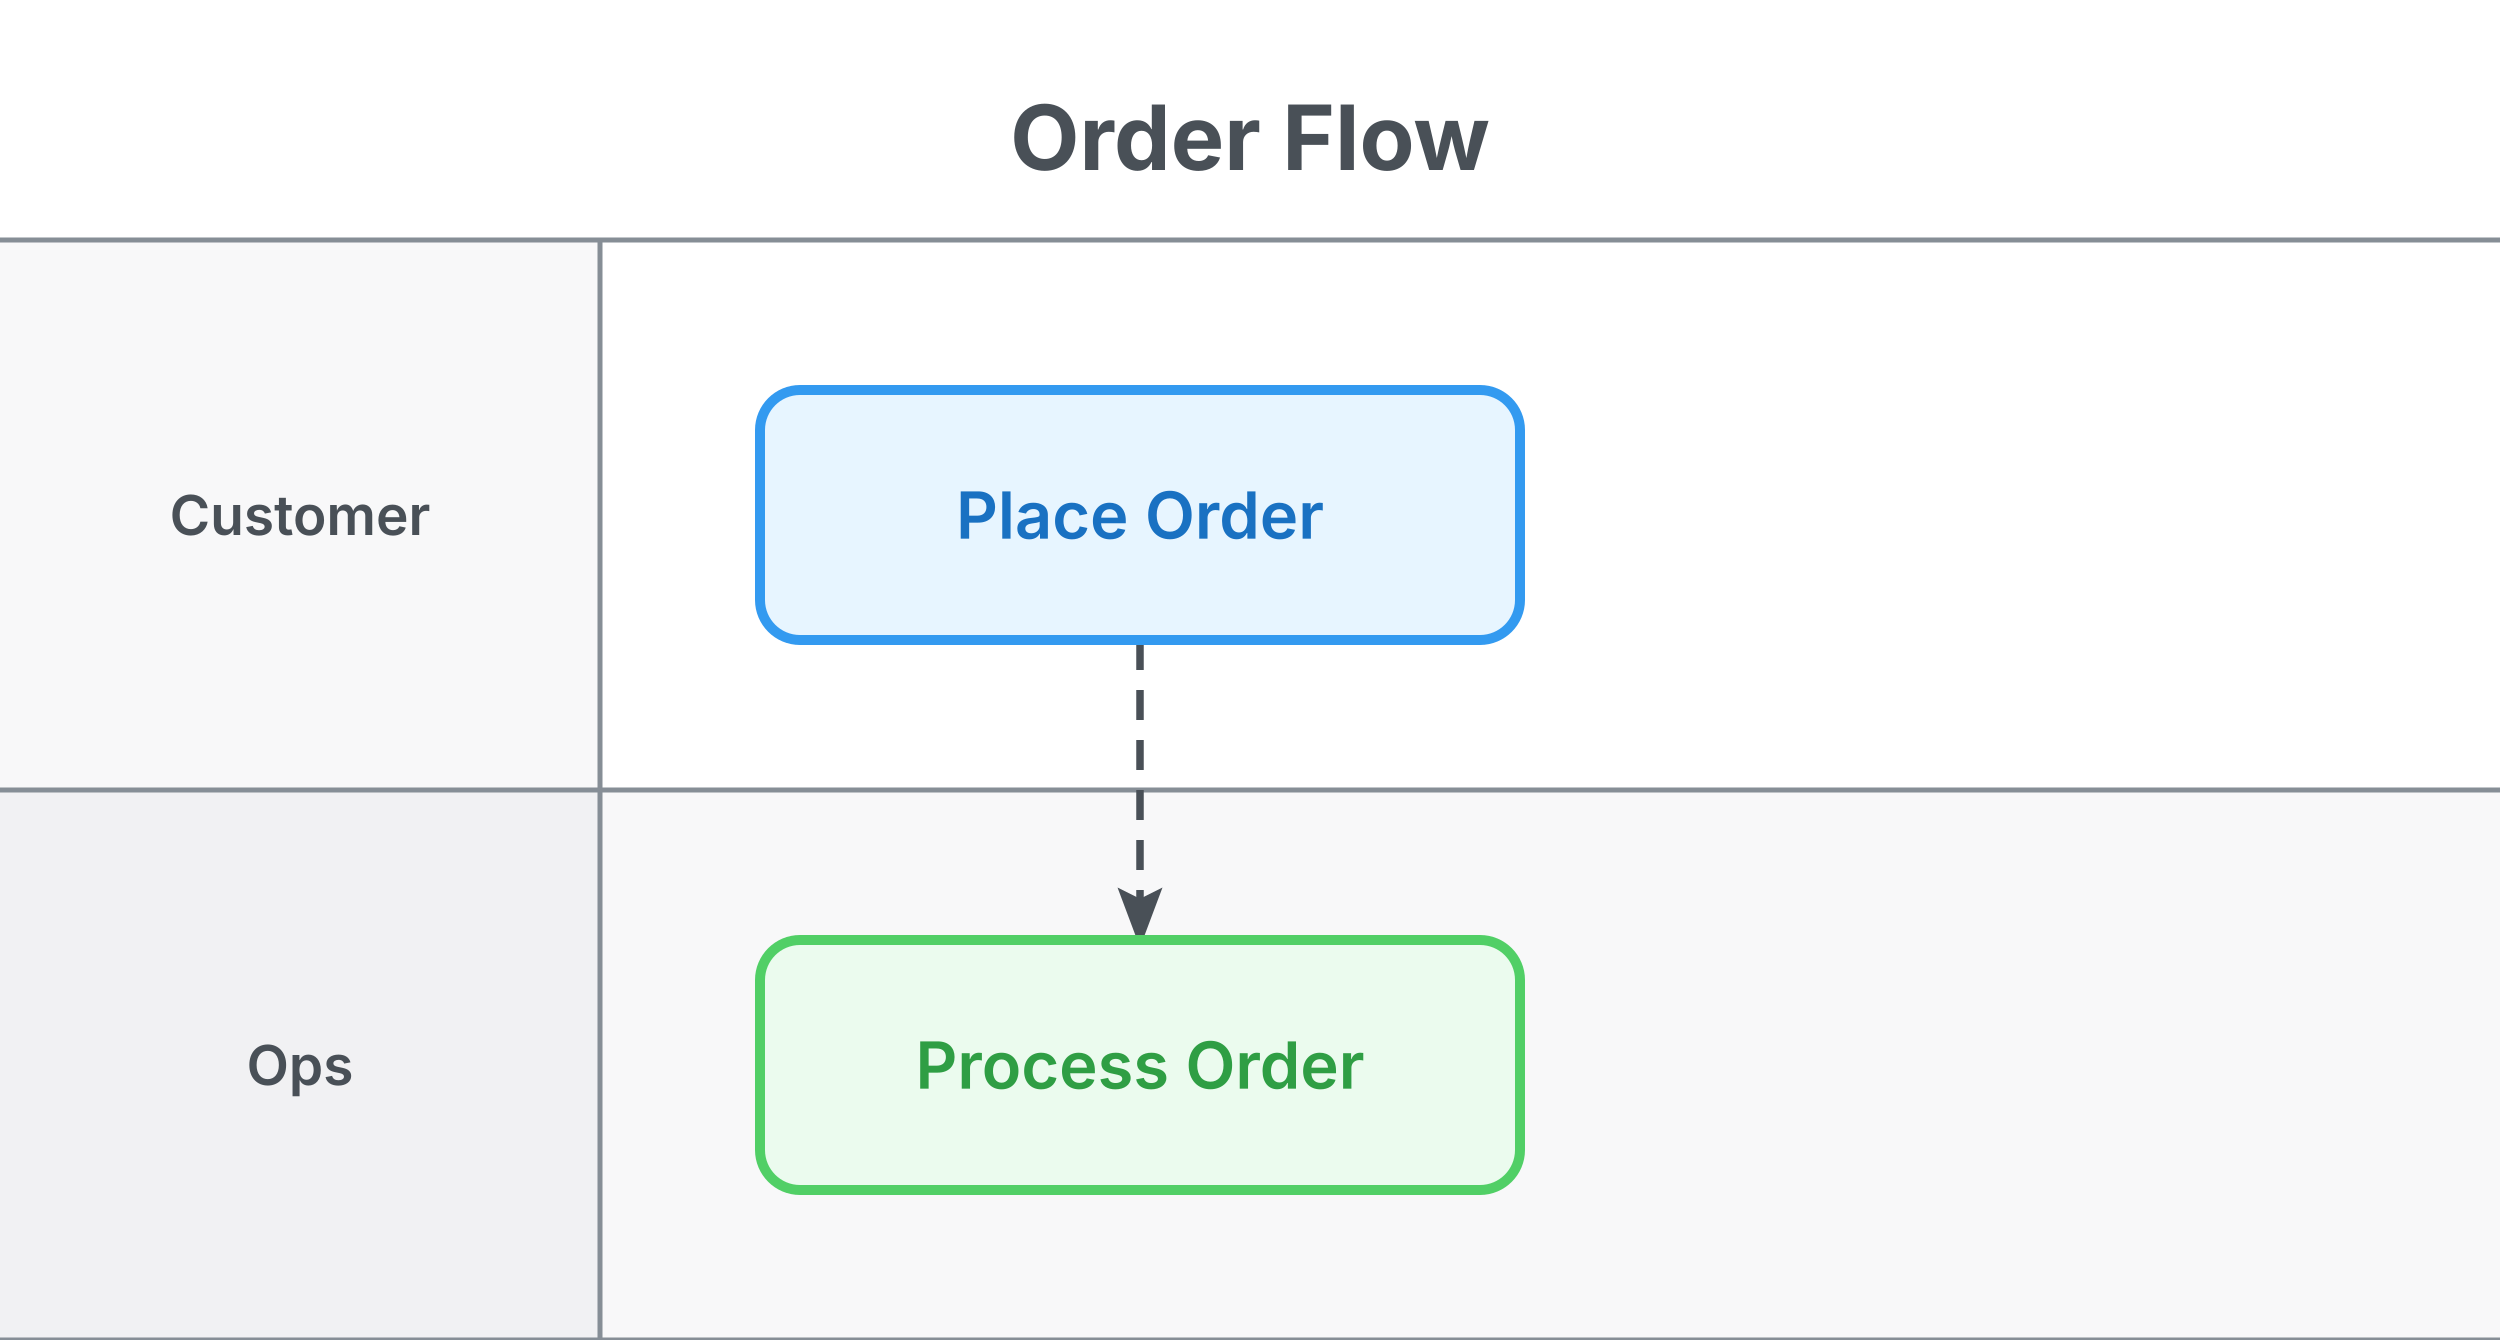
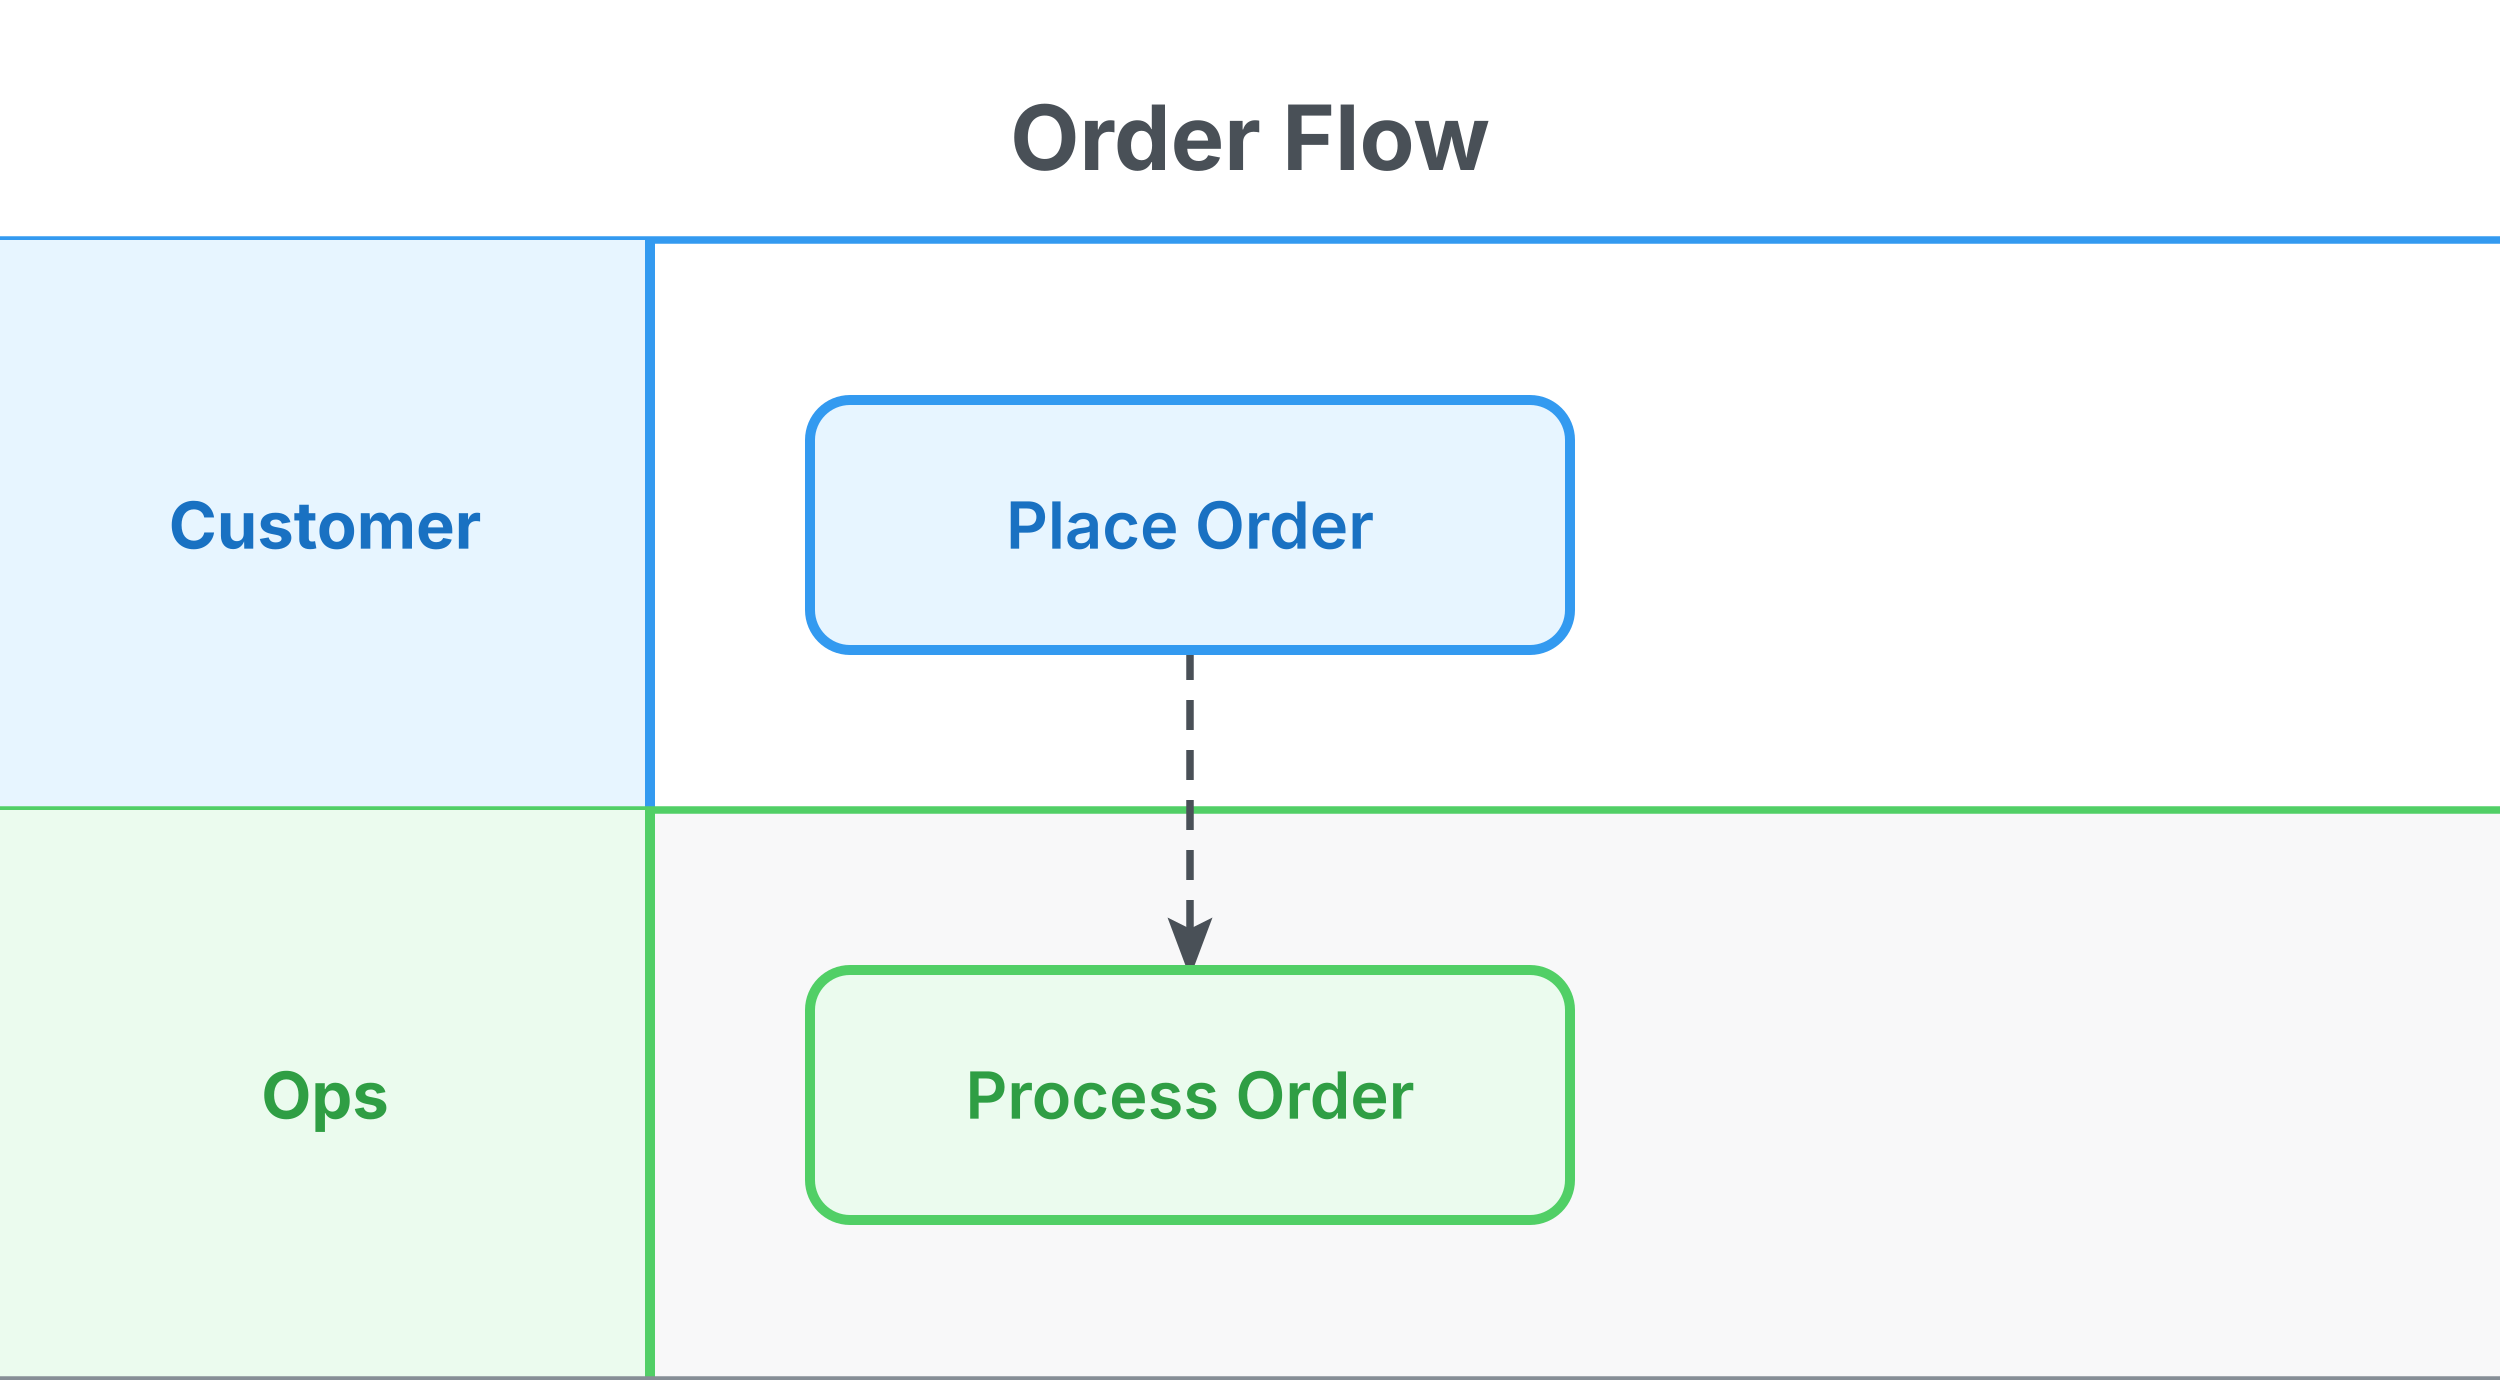
- <svg xmlns="http://www.w3.org/2000/svg" width="500" height="268" viewBox="0 0 500 268">
+ <svg xmlns="http://www.w3.org/2000/svg" width="500" height="276" viewBox="0 0 500 276">
  <text x="250" y="34" text-anchor="middle" font-family="Inter, system-ui, -apple-system, sans-serif" font-size="18" font-weight="700" fill="#495057">Order Flow</text>
  <g class="swimlane-diagram" transform="translate(0,48)">
    <defs>
      <marker id="sw-1-arrow" markerWidth="8" markerHeight="6" refX="7" refY="3" orient="auto" markerUnits="strokeWidth">
        <polygon points="0 0, 8 3, 0 6, 1.5 3" fill="#495057" />
      </marker>
    </defs>
-     <rect x="0" y="0" width="500" height="110" fill="none" stroke="none" />
-     <line x1="0" y1="0" x2="500" y2="0" stroke="#868e96" stroke-width="1" />
-     <rect x="0" y="0" width="120" height="110" fill="rgba(134,142,150,0.06)" stroke="none" />
-     <line x1="120" y1="0" x2="120" y2="110" stroke="#868e96" stroke-width="1" />
-     <text x="60" y="55" text-anchor="middle" dominant-baseline="central" font-family="Inter, system-ui, -apple-system, sans-serif" font-size="11" font-weight="600" fill="#495057">Customer</text>
-     <rect x="0" y="110" width="500" height="110" fill="rgba(134,142,150,0.06)" stroke="none" />
-     <line x1="0" y1="110" x2="500" y2="110" stroke="#868e96" stroke-width="1" />
-     <rect x="0" y="110" width="120" height="110" fill="rgba(134,142,150,0.06)" stroke="none" />
-     <line x1="120" y1="110" x2="120" y2="220" stroke="#868e96" stroke-width="1" />
-     <text x="60" y="165" text-anchor="middle" dominant-baseline="central" font-family="Inter, system-ui, -apple-system, sans-serif" font-size="11" font-weight="600" fill="#495057">Ops</text>
-     <line x1="0" y1="220" x2="500" y2="220" stroke="#868e96" stroke-width="1" />
-     <path d="M228,80 C228,110 228,110 228,140" fill="none" stroke="#495057" stroke-width="1.5" stroke-dasharray="6,4" marker-end="url(#sw-1-arrow)">
+     <rect x="130" y="0" width="370" height="114" fill="none" stroke="none" />
+     <line x1="0" y1="0" x2="500" y2="0" stroke="#339af0" stroke-width="1.5" />
+     <rect x="0" y="0" width="130" height="114" fill="#e7f5ff" stroke="none" />
+     <line x1="130" y1="0" x2="130" y2="114" stroke="#339af0" stroke-width="2" />
+     <text x="65" y="57" text-anchor="middle" dominant-baseline="central" font-family="Inter, system-ui, -apple-system, sans-serif" font-size="13" font-weight="700" fill="#1971c2">Customer</text>
+     <rect x="130" y="114" width="370" height="114" fill="rgba(134,142,150,0.06)" stroke="none" />
+     <line x1="0" y1="114" x2="500" y2="114" stroke="#51cf66" stroke-width="1.5" />
+     <rect x="0" y="114" width="130" height="114" fill="#ebfbee" stroke="none" />
+     <line x1="130" y1="114" x2="130" y2="228" stroke="#51cf66" stroke-width="2" />
+     <text x="65" y="171" text-anchor="middle" dominant-baseline="central" font-family="Inter, system-ui, -apple-system, sans-serif" font-size="13" font-weight="700" fill="#2f9e44">Ops</text>
+     <line x1="0" y1="228" x2="500" y2="228" stroke="#868e96" stroke-width="1.5" />
+     <path d="M238,82 C238,114 238,114 238,146" fill="none" stroke="#495057" stroke-width="1.5" stroke-dasharray="6,4" marker-end="url(#sw-1-arrow)">
      <animate attributeName="stroke-dashoffset" from="0" to="-20" dur="0.8s" repeatCount="indefinite" />
    </path>
-     <rect x="152" y="30" width="152" height="50" rx="8" ry="8" fill="#e7f5ff" stroke="#339af0" stroke-width="2" />
-     <text x="228" y="55" text-anchor="middle" dominant-baseline="central" font-family="Inter, system-ui, -apple-system, sans-serif" font-size="13" font-weight="600" fill="#1971c2">Place Order</text>
-     <rect x="152" y="140" width="152" height="50" rx="8" ry="8" fill="#ebfbee" stroke="#51cf66" stroke-width="2" />
-     <text x="228" y="165" text-anchor="middle" dominant-baseline="central" font-family="Inter, system-ui, -apple-system, sans-serif" font-size="13" font-weight="600" fill="#2f9e44">Process Order</text>
+     <rect x="162" y="32" width="152" height="50" rx="8" ry="8" fill="#e7f5ff" stroke="#339af0" stroke-width="2" />
+     <text x="238" y="57" text-anchor="middle" dominant-baseline="central" font-family="Inter, system-ui, -apple-system, sans-serif" font-size="13" font-weight="600" fill="#1971c2">Place Order</text>
+     <rect x="162" y="146" width="152" height="50" rx="8" ry="8" fill="#ebfbee" stroke="#51cf66" stroke-width="2" />
+     <text x="238" y="171" text-anchor="middle" dominant-baseline="central" font-family="Inter, system-ui, -apple-system, sans-serif" font-size="13" font-weight="600" fill="#2f9e44">Process Order</text>
  </g>
</svg>
